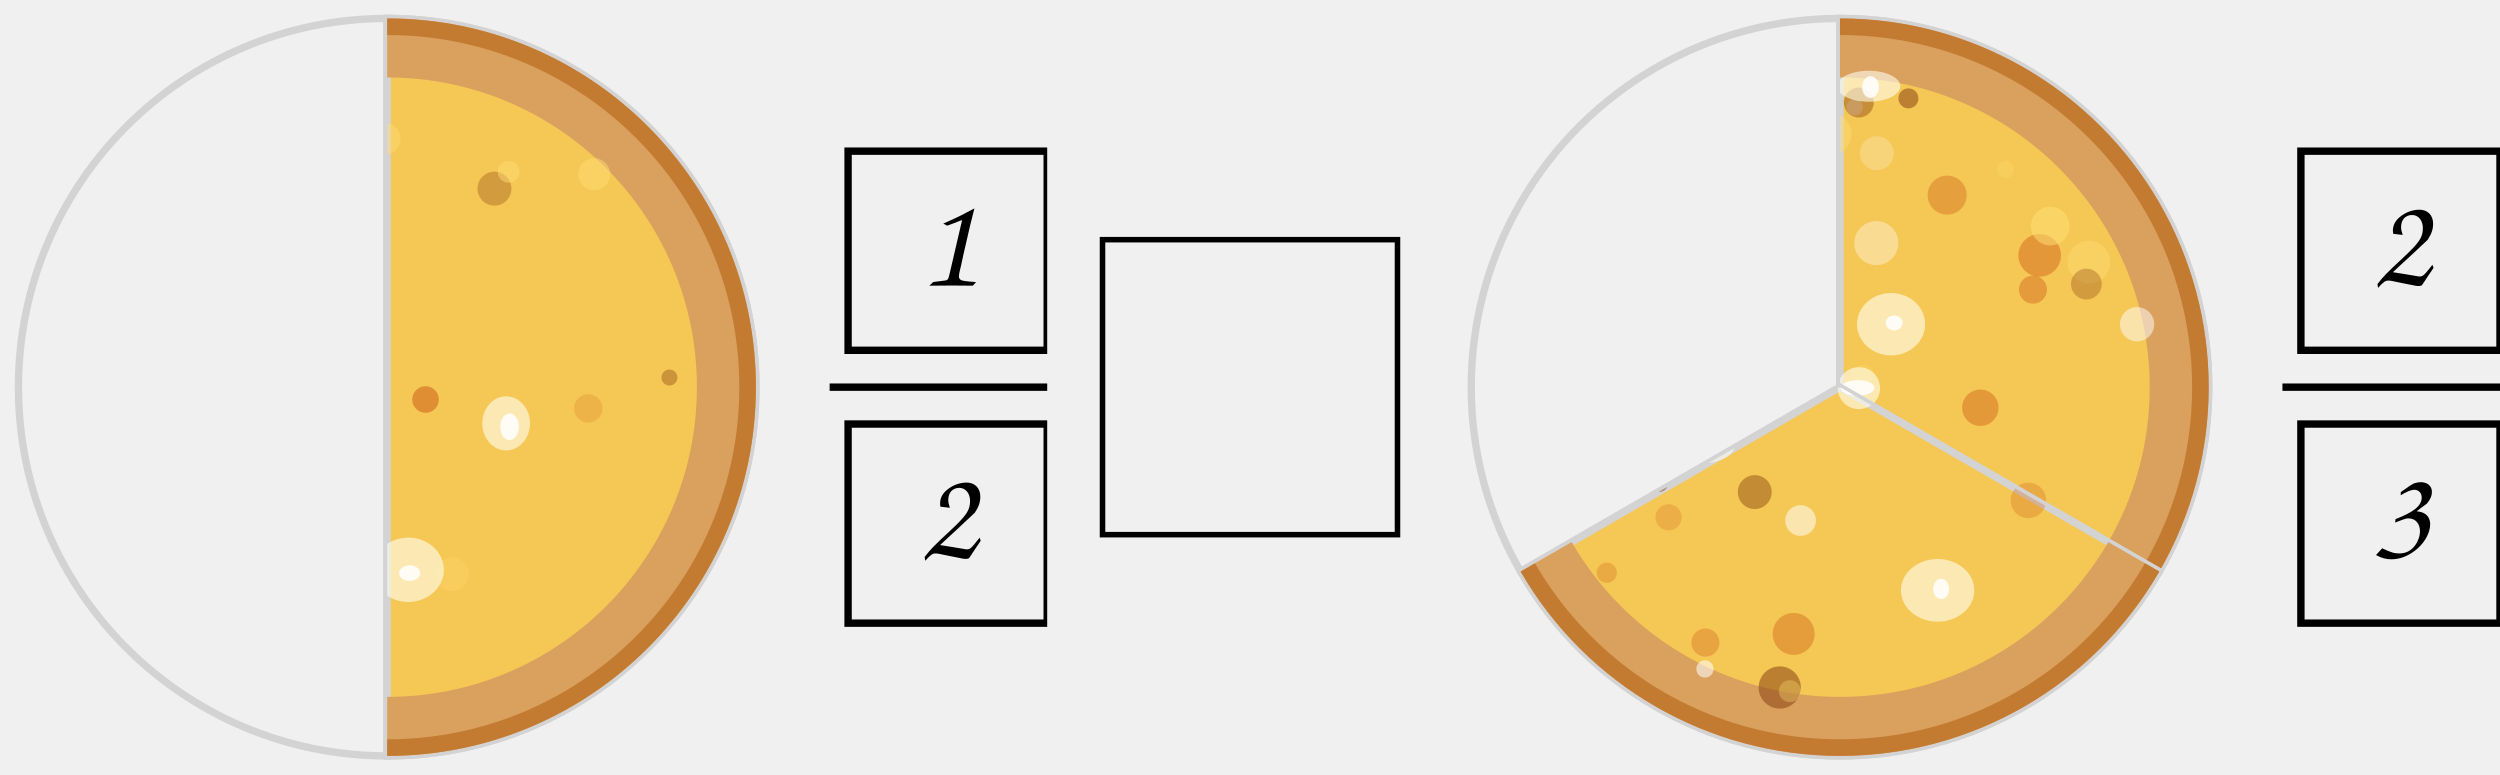
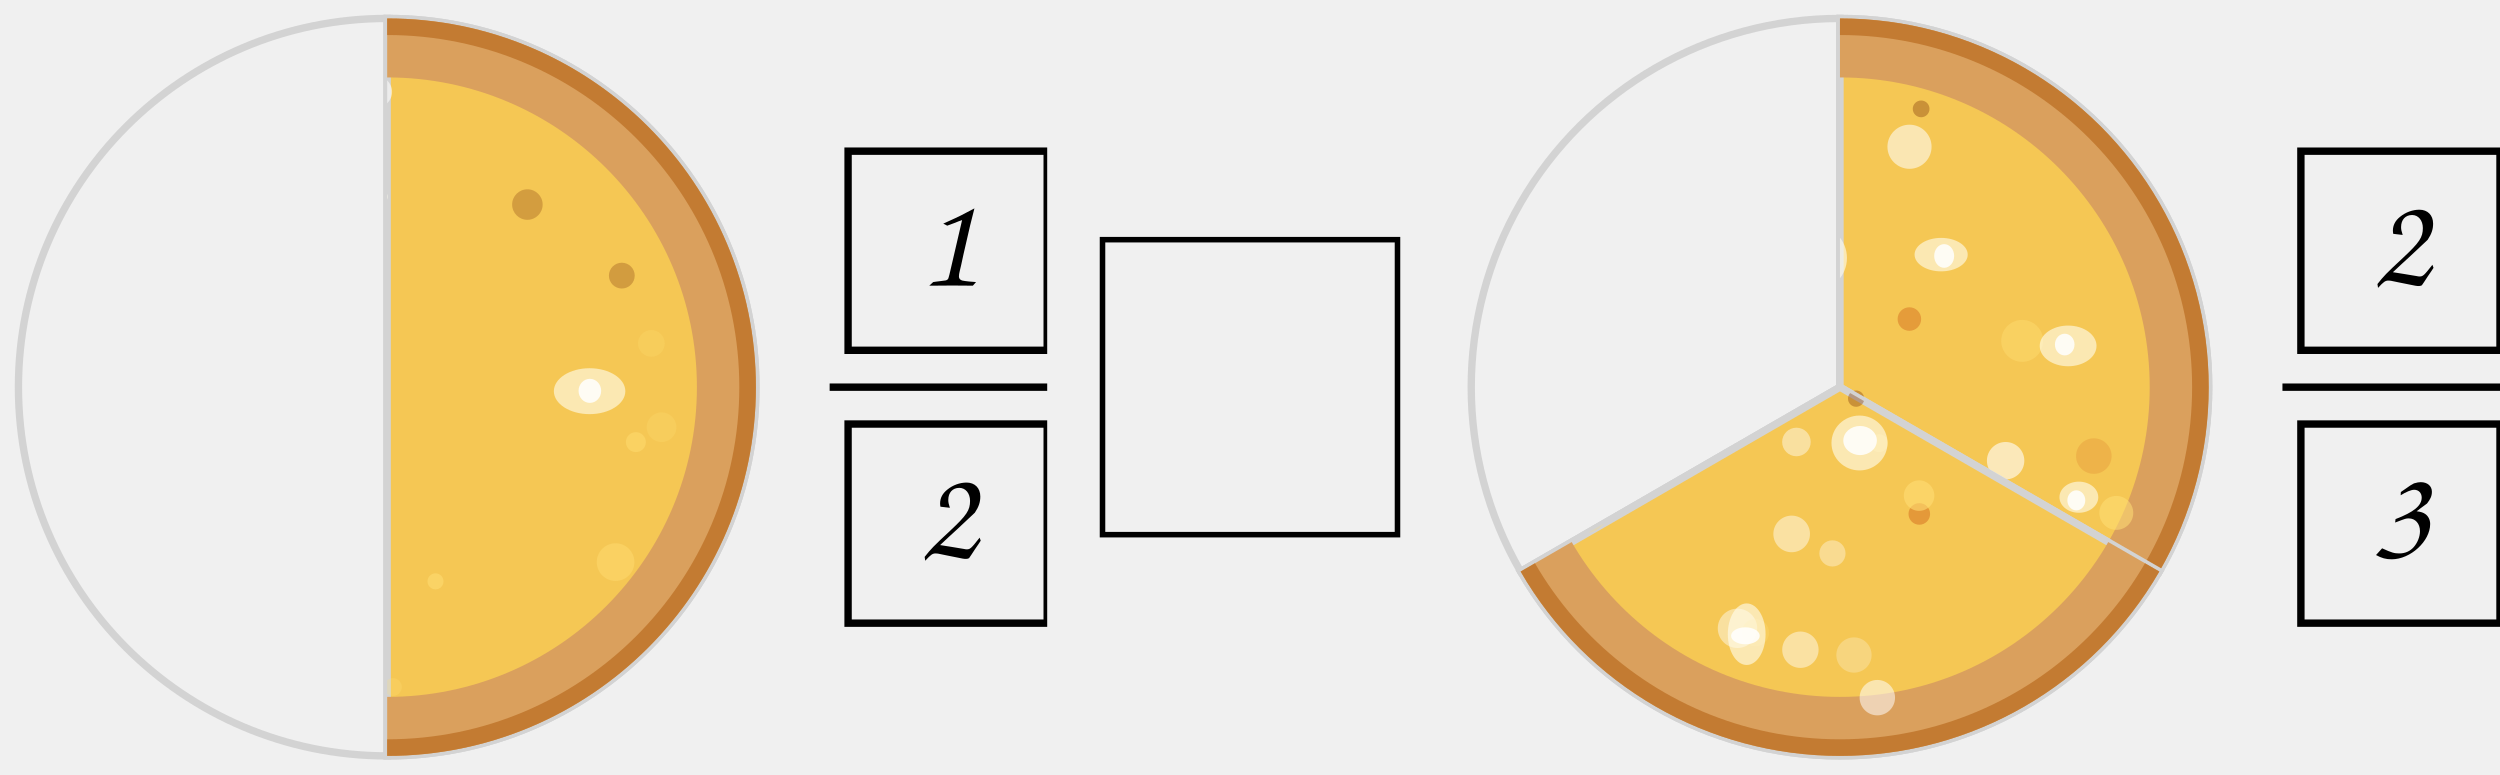
<svg xmlns="http://www.w3.org/2000/svg" xmlns:xlink="http://www.w3.org/1999/xlink" width="678.0" height="210.0">
  <svg x="0.0" y="0.0" width="284.0" height="210.0" viewBox="0 0 284.0 210">
    <defs>
-       <clipPath id="clip-4493756944-4494245968">
+       <clipPath id="clip-4494133776-4493779920">
        <path d="M105.0,105.0 L105.0,5.0 A100,100,0,0,1,105.0,205.0 Z" fill="none" />
      </clipPath>
    </defs>
    <g>
      <path d="M105.0,105.0 L105.0,5.0 A100,100,0,0,1,105.0,205.0 Z" fill="none" stroke="lightgray" stroke-width="2" />
      <path d="M105.0,105.0 L105.0,205.0 A100,100,0,0,1,105,5.0 Z" fill="none" stroke="lightgray" stroke-width="2" />
      <path d="M105.0,105.0 L105.0,5.0 A100,100,0,0,1,105.0,205.0 Z" fill="#F5C754" stroke="lightgray" stroke-width="2" />
-       <use xlink:href="#clip-4493756944-4494245968" />
-       <g clip-path="url(#clip-4493756944-4494245968)">
+       <use xlink:href="#clip-4494133776-4493779920" />
+       <g clip-path="url(#clip-4494133776-4493779920)">
        <circle cx="105.0" cy="105.0" r="92" stroke="#DAA05D" stroke-width="16" fill="none" />
        <circle cx="105.0" cy="105.0" r="98" stroke="#C37B32" stroke-width="5" fill="none" />
-         <circle cx="87.178" cy="160.728" r="5.503" fill="#FFFFFF" fill-opacity="0.541" />
-         <circle cx="181.547" cy="102.385" r="2.169" fill="#8B4513" fill-opacity="0.398" />
-         <circle cx="159.528" cy="110.751" r="3.859" fill="#D2691E" fill-opacity="0.22" />
-         <circle cx="161.15" cy="47.259" r="4.339" fill="#FFDE75" fill-opacity="0.483" />
-         <circle cx="122.583" cy="155.719" r="4.587" fill="#FFDE75" fill-opacity="0.267" />
-         <circle cx="115.403" cy="108.351" r="3.608" fill="#D2691E" fill-opacity="0.597" />
-         <circle cx="74.33" cy="35.543" r="4.661" fill="#FFFFFF" fill-opacity="0.447" />
-         <circle cx="52.165" cy="122.151" r="5.231" fill="#D2691E" fill-opacity="0.476" />
-         <circle cx="28.713" cy="75.296" r="2.835" fill="#8B4513" fill-opacity="0.349" />
-         <circle cx="134.097" cy="51.16" r="4.603" fill="#8B4513" fill-opacity="0.332" />
-         <circle cx="58.016" cy="86.672" r="2.571" fill="#FFFFFF" fill-opacity="0.544" />
-         <circle cx="35.615" cy="96.924" r="5.04" fill="#D2691E" fill-opacity="0.219" />
-         <circle cx="104.345" cy="37.64" r="4.279" fill="#FFDE75" fill-opacity="0.436" />
-         <circle cx="137.969" cy="46.59" r="2.97" fill="#FFDE75" fill-opacity="0.493" />
-         <circle cx="24.792" cy="113.131" r="4.829" fill="#8B4513" fill-opacity="0.419" />
-         <ellipse cx="137.261" cy="114.817" rx="6.474" ry="7.338" fill="#FFFDF0" fill-opacity="0.6" />
-         <ellipse cx="138.199" cy="115.737" rx="2.532" ry="3.619" fill="#FFFFFF" fill-opacity="0.85" />
-         <ellipse cx="71.518" cy="125.555" rx="5.47" ry="7.68" fill="#FFFDF0" fill-opacity="0.6" />
-         <ellipse cx="72.368" cy="125.508" rx="3.119" ry="3.125" fill="#FFFFFF" fill-opacity="0.85" />
-         <ellipse cx="110.729" cy="154.527" rx="9.636" ry="8.729" fill="#FFFDF0" fill-opacity="0.6" />
-         <ellipse cx="111.093" cy="155.434" rx="2.869" ry="2.119" fill="#FFFFFF" fill-opacity="0.85" />
+         <circle cx="176.647" cy="93.128" r="3.622" fill="#FFDE75" fill-opacity="0.229" />
+         <circle cx="118.109" cy="157.664" r="2.168" fill="#FFDE75" fill-opacity="0.521" />
+         <circle cx="179.415" cy="115.859" r="4.025" fill="#FFDE75" fill-opacity="0.234" />
+         <circle cx="92.562" cy="157.016" r="4.611" fill="#FFFFFF" fill-opacity="0.503" />
+         <circle cx="106.553" cy="186.322" r="2.422" fill="#FFDE75" fill-opacity="0.257" />
+         <circle cx="143.028" cy="55.476" r="4.139" fill="#8B4513" fill-opacity="0.324" />
+         <circle cx="76.412" cy="102.127" r="4.695" fill="#FFDE75" fill-opacity="0.275" />
+         <circle cx="166.946" cy="152.445" r="5.103" fill="#FFDE75" fill-opacity="0.45" />
+         <circle cx="96.038" cy="181.543" r="5.878" fill="#8B4513" fill-opacity="0.39" />
+         <circle cx="75.27" cy="53.806" r="3.694" fill="#8B4513" fill-opacity="0.483" />
+         <circle cx="168.638" cy="74.748" r="3.5" fill="#8B4513" fill-opacity="0.328" />
+         <circle cx="172.447" cy="119.903" r="2.708" fill="#FFDE75" fill-opacity="0.458" />
+         <circle cx="52.475" cy="160.355" r="4.562" fill="#FFFFFF" fill-opacity="0.258" />
+         <circle cx="102.059" cy="24.908" r="4.27" fill="#FFFFFF" fill-opacity="0.558" />
+         <circle cx="63.767" cy="160.233" r="3.091" fill="#8B4513" fill-opacity="0.28" />
+         <ellipse cx="95.482" cy="53.371" rx="9.706" ry="4.048" fill="#FFFDF0" fill-opacity="0.6" />
+         <ellipse cx="96.231" cy="54.249" rx="2.931" ry="3.28" fill="#FFFFFF" fill-opacity="0.85" />
+         <ellipse cx="159.899" cy="106.089" rx="9.693" ry="6.228" fill="#FFFDF0" fill-opacity="0.6" />
+         <ellipse cx="159.973" cy="106.001" rx="3.066" ry="3.266" fill="#FFFFFF" fill-opacity="0.85" />
+         <ellipse cx="28.575" cy="75.443" rx="8.533" ry="7.303" fill="#FFFDF0" fill-opacity="0.6" />
+         <ellipse cx="28.2" cy="76.417" rx="2.355" ry="2.597" fill="#FFFFFF" fill-opacity="0.85" />
      </g>
      <rect x="230.0" y="41.0" width="54.0" height="54.0" fill="none" stroke="black" stroke-width="2" />
      <rect x="230.0" y="115.0" width="54.0" height="54.0" fill="none" stroke="black" stroke-width="2" />
      <path d="M225.0,105.0 L289.0,105.0" stroke="black" stroke-width="2" />
      <text x="257.0" y="68.0" font-size="36" font-family="Comic Sans MS, Comic Sans, cursive" dominant-baseline="middle" fill="black" text-anchor="middle">1</text>
      <text x="257.0" y="142.0" font-size="36" font-family="Comic Sans MS, Comic Sans, cursive" dominant-baseline="middle" fill="black" text-anchor="middle">2</text>
    </g>
  </svg>
  <rect x="299.0" y="65.0" width="80" height="80" fill="none" stroke="black" stroke-width="1.5" />
  <svg x="394.0" y="0.0" width="284.0" height="210.0" viewBox="0 0 284.0 210">
    <defs>
-       <clipPath id="clip-4429322512-4494248912">
+       <clipPath id="clip-4429502736-4493782992">
        <path d="M105.0,105.0 L105.0,5.0 A100,100,0,0,1,191.603,155.0 Z" fill="none" />
      </clipPath>
-       <clipPath id="clip-4429322512-4494259536">
+       <clipPath id="clip-4429502736-4493784144">
        <path d="M105.0,105.0 L191.603,155.0 A100,100,0,0,1,18.397,155.0 Z" fill="none" />
      </clipPath>
    </defs>
    <g>
      <path d="M105.0,105.0 L105.0,5.0 A100,100,0,0,1,191.603,155.0 Z" fill="none" stroke="lightgray" stroke-width="2" />
      <path d="M105.0,105.0 L191.603,155.0 A100,100,0,0,1,18.397,155.0 Z" fill="none" stroke="lightgray" stroke-width="2" />
      <path d="M105.0,105.0 L18.397,155.0 A100,100,0,0,1,105,5.0 Z" fill="none" stroke="lightgray" stroke-width="2" />
      <path d="M105.0,105.0 L105.0,5.0 A100,100,0,0,1,191.603,155.0 Z" fill="#F5C754" stroke="lightgray" stroke-width="2" />
-       <use xlink:href="#clip-4429322512-4494248912" />
-       <g clip-path="url(#clip-4429322512-4494248912)">
+       <use xlink:href="#clip-4429502736-4493782992" />
+       <g clip-path="url(#clip-4429502736-4493782992)">
        <circle cx="105.0" cy="105.0" r="92" stroke="#DAA05D" stroke-width="16" fill="none" />
        <circle cx="105.0" cy="105.0" r="98" stroke="#C37B32" stroke-width="5" fill="none" />
-         <circle cx="102.505" cy="36.341" r="5.654" fill="#FFDE75" fill-opacity="0.436" />
-         <circle cx="149.908" cy="45.962" r="2.341" fill="#FFDE75" fill-opacity="0.249" />
-         <circle cx="41.756" cy="155.322" r="2.751" fill="#D2691E" fill-opacity="0.293" />
-         <circle cx="156.095" cy="135.711" r="4.822" fill="#D2691E" fill-opacity="0.306" />
-         <circle cx="123.562" cy="26.679" r="2.714" fill="#8B4513" fill-opacity="0.541" />
-         <circle cx="68.391" cy="181.418" r="2.348" fill="#FFFFFF" fill-opacity="0.56" />
-         <circle cx="114.987" cy="41.551" r="4.589" fill="#FFFFFF" fill-opacity="0.224" />
-         <circle cx="143.067" cy="110.574" r="4.939" fill="#D2691E" fill-opacity="0.488" />
-         <circle cx="56.088" cy="131.194" r="2.221" fill="#8B4513" fill-opacity="0.488" />
-         <circle cx="134.066" cy="52.918" r="5.292" fill="#D2691E" fill-opacity="0.42" />
-         <circle cx="88.666" cy="186.448" r="5.726" fill="#8B4513" fill-opacity="0.547" />
-         <circle cx="159.158" cy="69.256" r="5.774" fill="#D2691E" fill-opacity="0.514" />
-         <circle cx="92.443" cy="171.911" r="5.689" fill="#D2691E" fill-opacity="0.445" />
-         <circle cx="68.496" cy="174.272" r="3.817" fill="#D2691E" fill-opacity="0.36" />
-         <circle cx="185.581" cy="87.944" r="4.645" fill="#FFFFFF" fill-opacity="0.507" />
-         <circle cx="39.06" cy="132.693" r="5.763" fill="#8B4513" fill-opacity="0.279" />
-         <circle cx="91.417" cy="187.439" r="2.98" fill="#FFDE75" fill-opacity="0.324" />
-         <circle cx="108.99" cy="29.071" r="2.209" fill="#FFFFFF" fill-opacity="0.399" />
-         <circle cx="157.338" cy="78.544" r="3.809" fill="#D2691E" fill-opacity="0.468" />
-         <circle cx="111.314" cy="101.863" r="2.973" fill="#FFDE75" fill-opacity="0.262" />
-         <circle cx="25.584" cy="102.867" r="4.023" fill="#FFFFFF" fill-opacity="0.389" />
-         <circle cx="81.889" cy="133.457" r="4.598" fill="#8B4513" fill-opacity="0.462" />
-         <circle cx="172.525" cy="71.071" r="5.783" fill="#FFDE75" fill-opacity="0.447" />
-         <circle cx="110.106" cy="27.814" r="4.056" fill="#8B4513" fill-opacity="0.437" />
-         <circle cx="171.828" cy="77.041" r="4.176" fill="#8B4513" fill-opacity="0.332" />
-         <circle cx="162.042" cy="61.312" r="5.244" fill="#FFDE75" fill-opacity="0.535" />
-         <circle cx="114.858" cy="65.929" r="5.977" fill="#FFFFFF" fill-opacity="0.36" />
-         <circle cx="94.322" cy="141.162" r="4.168" fill="#FFFFFF" fill-opacity="0.533" />
-         <circle cx="88.567" cy="30.549" r="3.074" fill="#8B4513" fill-opacity="0.499" />
-         <circle cx="58.525" cy="140.29" r="3.552" fill="#D2691E" fill-opacity="0.256" />
-         <ellipse cx="92.235" cy="59.398" rx="9.753" ry="4.539" fill="#FFFDF0" fill-opacity="0.6" />
-         <ellipse cx="92.06" cy="59.725" rx="2.437" ry="2.364" fill="#FFFFFF" fill-opacity="0.85" />
-         <ellipse cx="66.75" cy="120.811" rx="9.692" ry="4.955" fill="#FFFDF0" fill-opacity="0.6" />
-         <ellipse cx="65.873" cy="120.396" rx="2.799" ry="3.583" fill="#FFFFFF" fill-opacity="0.85" />
-         <ellipse cx="118.861" cy="87.927" rx="9.241" ry="8.459" fill="#FFFDF0" fill-opacity="0.6" />
-         <ellipse cx="119.697" cy="87.576" rx="2.302" ry="2.036" fill="#FFFFFF" fill-opacity="0.85" />
-         <ellipse cx="112.809" cy="23.391" rx="8.557" ry="4.205" fill="#FFFDF0" fill-opacity="0.6" />
-         <ellipse cx="113.275" cy="23.614" rx="2.273" ry="2.955" fill="#FFFFFF" fill-opacity="0.85" />
-         <ellipse cx="131.484" cy="160.102" rx="9.955" ry="8.505" fill="#FFFDF0" fill-opacity="0.6" />
-         <ellipse cx="132.43" cy="159.727" rx="2.155" ry="2.773" fill="#FFFFFF" fill-opacity="0.85" />
-         <ellipse cx="110.141" cy="105.265" rx="5.739" ry="5.691" fill="#FFFDF0" fill-opacity="0.6" />
-         <ellipse cx="109.796" cy="105.195" rx="4.571" ry="2.106" fill="#FFFFFF" fill-opacity="0.85" />
+         <circle cx="62.785" cy="118.529" r="4.53" fill="#FFFFFF" fill-opacity="0.203" />
+         <circle cx="36.817" cy="133.544" r="4.346" fill="#FFFFFF" fill-opacity="0.214" />
+         <circle cx="37.626" cy="65.587" r="4.514" fill="#8B4513" fill-opacity="0.56" />
+         <circle cx="94.269" cy="176.207" r="4.932" fill="#FFFFFF" fill-opacity="0.458" />
+         <circle cx="123.859" cy="39.8" r="5.984" fill="#FFFFFF" fill-opacity="0.548" />
+         <circle cx="48.061" cy="93.27" r="5.613" fill="#FFDE75" fill-opacity="0.585" />
+         <circle cx="115.611" cy="120.184" r="2.422" fill="#FFDE75" fill-opacity="0.516" />
+         <circle cx="102.959" cy="150.086" r="3.552" fill="#FFFFFF" fill-opacity="0.359" />
+         <circle cx="36.355" cy="138.985" r="5.451" fill="#FFDE75" fill-opacity="0.26" />
+         <circle cx="76.192" cy="114.148" r="5.266" fill="#FFFFFF" fill-opacity="0.533" />
+         <circle cx="72.587" cy="86.598" r="5.564" fill="#8B4513" fill-opacity="0.448" />
+         <circle cx="92.911" cy="72.905" r="5.545" fill="#FFDE75" fill-opacity="0.401" />
+         <circle cx="126.515" cy="139.381" r="2.93" fill="#D2691E" fill-opacity="0.485" />
+         <circle cx="85.577" cy="36.895" r="5.888" fill="#D2691E" fill-opacity="0.257" />
+         <circle cx="123.824" cy="86.527" r="3.194" fill="#D2691E" fill-opacity="0.46" />
+         <circle cx="126.457" cy="134.409" r="4.136" fill="#FFDE75" fill-opacity="0.587" />
+         <circle cx="173.848" cy="123.688" r="4.822" fill="#D2691E" fill-opacity="0.205" />
+         <circle cx="154.416" cy="92.445" r="5.682" fill="#FFDE75" fill-opacity="0.424" />
+         <circle cx="77.202" cy="170.4" r="5.342" fill="#FFFFFF" fill-opacity="0.44" />
+         <circle cx="179.939" cy="139.098" r="4.599" fill="#FFDE75" fill-opacity="0.548" />
+         <circle cx="62.537" cy="45.287" r="3.867" fill="#FFFFFF" fill-opacity="0.304" />
+         <circle cx="82.036" cy="171.577" r="3.73" fill="#FFDE75" fill-opacity="0.295" />
+         <circle cx="115.132" cy="189.203" r="4.803" fill="#FFFFFF" fill-opacity="0.528" />
+         <circle cx="109.383" cy="108.113" r="2.21" fill="#8B4513" fill-opacity="0.412" />
+         <circle cx="127.011" cy="29.526" r="2.272" fill="#8B4513" fill-opacity="0.414" />
+         <circle cx="77.712" cy="108.446" r="3.49" fill="#FFDE75" fill-opacity="0.584" />
+         <circle cx="93.192" cy="119.863" r="3.872" fill="#FFFFFF" fill-opacity="0.439" />
+         <circle cx="149.923" cy="124.94" r="5.074" fill="#FFFFFF" fill-opacity="0.588" />
+         <circle cx="91.902" cy="144.801" r="4.965" fill="#FFFFFF" fill-opacity="0.458" />
+         <circle cx="108.798" cy="177.642" r="4.783" fill="#FFFFFF" fill-opacity="0.246" />
+         <ellipse cx="98.261" cy="69.964" rx="8.633" ry="8.794" fill="#FFFDF0" fill-opacity="0.6" />
+         <ellipse cx="98.377" cy="70.533" rx="3.378" ry="3.013" fill="#FFFFFF" fill-opacity="0.85" />
+         <ellipse cx="110.294" cy="120.141" rx="7.599" ry="7.441" fill="#FFFDF0" fill-opacity="0.6" />
+         <ellipse cx="110.454" cy="119.468" rx="4.552" ry="3.948" fill="#FFFFFF" fill-opacity="0.85" />
+         <ellipse cx="132.437" cy="69.054" rx="7.206" ry="4.538" fill="#FFFDF0" fill-opacity="0.6" />
+         <ellipse cx="133.257" cy="69.417" rx="2.709" ry="3.214" fill="#FFFFFF" fill-opacity="0.85" />
+         <ellipse cx="166.874" cy="93.812" rx="7.704" ry="5.517" fill="#FFFDF0" fill-opacity="0.6" />
+         <ellipse cx="165.951" cy="93.445" rx="2.659" ry="2.941" fill="#FFFFFF" fill-opacity="0.85" />
+         <ellipse cx="169.788" cy="134.842" rx="5.265" ry="4.22" fill="#FFFDF0" fill-opacity="0.6" />
+         <ellipse cx="169.098" cy="135.699" rx="2.431" ry="2.724" fill="#FFFFFF" fill-opacity="0.85" />
+         <ellipse cx="79.701" cy="171.995" rx="5.121" ry="8.348" fill="#FFFDF0" fill-opacity="0.6" />
+         <ellipse cx="79.353" cy="172.43" rx="3.887" ry="2.302" fill="#FFFFFF" fill-opacity="0.85" />
      </g>
      <path d="M105.0,105.0 L191.603,155.0 A100,100,0,0,1,18.397,155.0 Z" fill="#F5C754" stroke="lightgray" stroke-width="2" />
-       <use xlink:href="#clip-4429322512-4494259536" />
-       <g clip-path="url(#clip-4429322512-4494259536)">
+       <use xlink:href="#clip-4429502736-4493784144" />
+       <g clip-path="url(#clip-4429502736-4493784144)">
        <circle cx="105.0" cy="105.0" r="92" stroke="#DAA05D" stroke-width="16" fill="none" />
        <circle cx="105.0" cy="105.0" r="98" stroke="#C37B32" stroke-width="5" fill="none" />
-         <circle cx="102.505" cy="36.341" r="5.654" fill="#FFDE75" fill-opacity="0.436" />
-         <circle cx="149.908" cy="45.962" r="2.341" fill="#FFDE75" fill-opacity="0.249" />
-         <circle cx="41.756" cy="155.322" r="2.751" fill="#D2691E" fill-opacity="0.293" />
-         <circle cx="156.095" cy="135.711" r="4.822" fill="#D2691E" fill-opacity="0.306" />
-         <circle cx="123.562" cy="26.679" r="2.714" fill="#8B4513" fill-opacity="0.541" />
-         <circle cx="68.391" cy="181.418" r="2.348" fill="#FFFFFF" fill-opacity="0.56" />
-         <circle cx="114.987" cy="41.551" r="4.589" fill="#FFFFFF" fill-opacity="0.224" />
-         <circle cx="143.067" cy="110.574" r="4.939" fill="#D2691E" fill-opacity="0.488" />
-         <circle cx="56.088" cy="131.194" r="2.221" fill="#8B4513" fill-opacity="0.488" />
-         <circle cx="134.066" cy="52.918" r="5.292" fill="#D2691E" fill-opacity="0.42" />
-         <circle cx="88.666" cy="186.448" r="5.726" fill="#8B4513" fill-opacity="0.547" />
-         <circle cx="159.158" cy="69.256" r="5.774" fill="#D2691E" fill-opacity="0.514" />
-         <circle cx="92.443" cy="171.911" r="5.689" fill="#D2691E" fill-opacity="0.445" />
-         <circle cx="68.496" cy="174.272" r="3.817" fill="#D2691E" fill-opacity="0.36" />
-         <circle cx="185.581" cy="87.944" r="4.645" fill="#FFFFFF" fill-opacity="0.507" />
-         <circle cx="39.06" cy="132.693" r="5.763" fill="#8B4513" fill-opacity="0.279" />
-         <circle cx="91.417" cy="187.439" r="2.98" fill="#FFDE75" fill-opacity="0.324" />
-         <circle cx="108.99" cy="29.071" r="2.209" fill="#FFFFFF" fill-opacity="0.399" />
-         <circle cx="157.338" cy="78.544" r="3.809" fill="#D2691E" fill-opacity="0.468" />
-         <circle cx="111.314" cy="101.863" r="2.973" fill="#FFDE75" fill-opacity="0.262" />
-         <circle cx="25.584" cy="102.867" r="4.023" fill="#FFFFFF" fill-opacity="0.389" />
-         <circle cx="81.889" cy="133.457" r="4.598" fill="#8B4513" fill-opacity="0.462" />
-         <circle cx="172.525" cy="71.071" r="5.783" fill="#FFDE75" fill-opacity="0.447" />
-         <circle cx="110.106" cy="27.814" r="4.056" fill="#8B4513" fill-opacity="0.437" />
-         <circle cx="171.828" cy="77.041" r="4.176" fill="#8B4513" fill-opacity="0.332" />
-         <circle cx="162.042" cy="61.312" r="5.244" fill="#FFDE75" fill-opacity="0.535" />
-         <circle cx="114.858" cy="65.929" r="5.977" fill="#FFFFFF" fill-opacity="0.36" />
-         <circle cx="94.322" cy="141.162" r="4.168" fill="#FFFFFF" fill-opacity="0.533" />
-         <circle cx="88.567" cy="30.549" r="3.074" fill="#8B4513" fill-opacity="0.499" />
-         <circle cx="58.525" cy="140.29" r="3.552" fill="#D2691E" fill-opacity="0.256" />
-         <ellipse cx="92.235" cy="59.398" rx="9.753" ry="4.539" fill="#FFFDF0" fill-opacity="0.6" />
-         <ellipse cx="92.06" cy="59.725" rx="2.437" ry="2.364" fill="#FFFFFF" fill-opacity="0.85" />
-         <ellipse cx="66.75" cy="120.811" rx="9.692" ry="4.955" fill="#FFFDF0" fill-opacity="0.6" />
-         <ellipse cx="65.873" cy="120.396" rx="2.799" ry="3.583" fill="#FFFFFF" fill-opacity="0.85" />
-         <ellipse cx="118.861" cy="87.927" rx="9.241" ry="8.459" fill="#FFFDF0" fill-opacity="0.6" />
-         <ellipse cx="119.697" cy="87.576" rx="2.302" ry="2.036" fill="#FFFFFF" fill-opacity="0.85" />
-         <ellipse cx="112.809" cy="23.391" rx="8.557" ry="4.205" fill="#FFFDF0" fill-opacity="0.6" />
-         <ellipse cx="113.275" cy="23.614" rx="2.273" ry="2.955" fill="#FFFFFF" fill-opacity="0.85" />
-         <ellipse cx="131.484" cy="160.102" rx="9.955" ry="8.505" fill="#FFFDF0" fill-opacity="0.6" />
-         <ellipse cx="132.43" cy="159.727" rx="2.155" ry="2.773" fill="#FFFFFF" fill-opacity="0.85" />
-         <ellipse cx="110.141" cy="105.265" rx="5.739" ry="5.691" fill="#FFFDF0" fill-opacity="0.6" />
-         <ellipse cx="109.796" cy="105.195" rx="4.571" ry="2.106" fill="#FFFFFF" fill-opacity="0.85" />
+         <circle cx="62.785" cy="118.529" r="4.53" fill="#FFFFFF" fill-opacity="0.203" />
+         <circle cx="36.817" cy="133.544" r="4.346" fill="#FFFFFF" fill-opacity="0.214" />
+         <circle cx="37.626" cy="65.587" r="4.514" fill="#8B4513" fill-opacity="0.56" />
+         <circle cx="94.269" cy="176.207" r="4.932" fill="#FFFFFF" fill-opacity="0.458" />
+         <circle cx="123.859" cy="39.8" r="5.984" fill="#FFFFFF" fill-opacity="0.548" />
+         <circle cx="48.061" cy="93.27" r="5.613" fill="#FFDE75" fill-opacity="0.585" />
+         <circle cx="115.611" cy="120.184" r="2.422" fill="#FFDE75" fill-opacity="0.516" />
+         <circle cx="102.959" cy="150.086" r="3.552" fill="#FFFFFF" fill-opacity="0.359" />
+         <circle cx="36.355" cy="138.985" r="5.451" fill="#FFDE75" fill-opacity="0.26" />
+         <circle cx="76.192" cy="114.148" r="5.266" fill="#FFFFFF" fill-opacity="0.533" />
+         <circle cx="72.587" cy="86.598" r="5.564" fill="#8B4513" fill-opacity="0.448" />
+         <circle cx="92.911" cy="72.905" r="5.545" fill="#FFDE75" fill-opacity="0.401" />
+         <circle cx="126.515" cy="139.381" r="2.93" fill="#D2691E" fill-opacity="0.485" />
+         <circle cx="85.577" cy="36.895" r="5.888" fill="#D2691E" fill-opacity="0.257" />
+         <circle cx="123.824" cy="86.527" r="3.194" fill="#D2691E" fill-opacity="0.46" />
+         <circle cx="126.457" cy="134.409" r="4.136" fill="#FFDE75" fill-opacity="0.587" />
+         <circle cx="173.848" cy="123.688" r="4.822" fill="#D2691E" fill-opacity="0.205" />
+         <circle cx="154.416" cy="92.445" r="5.682" fill="#FFDE75" fill-opacity="0.424" />
+         <circle cx="77.202" cy="170.4" r="5.342" fill="#FFFFFF" fill-opacity="0.44" />
+         <circle cx="179.939" cy="139.098" r="4.599" fill="#FFDE75" fill-opacity="0.548" />
+         <circle cx="62.537" cy="45.287" r="3.867" fill="#FFFFFF" fill-opacity="0.304" />
+         <circle cx="82.036" cy="171.577" r="3.73" fill="#FFDE75" fill-opacity="0.295" />
+         <circle cx="115.132" cy="189.203" r="4.803" fill="#FFFFFF" fill-opacity="0.528" />
+         <circle cx="109.383" cy="108.113" r="2.21" fill="#8B4513" fill-opacity="0.412" />
+         <circle cx="127.011" cy="29.526" r="2.272" fill="#8B4513" fill-opacity="0.414" />
+         <circle cx="77.712" cy="108.446" r="3.49" fill="#FFDE75" fill-opacity="0.584" />
+         <circle cx="93.192" cy="119.863" r="3.872" fill="#FFFFFF" fill-opacity="0.439" />
+         <circle cx="149.923" cy="124.94" r="5.074" fill="#FFFFFF" fill-opacity="0.588" />
+         <circle cx="91.902" cy="144.801" r="4.965" fill="#FFFFFF" fill-opacity="0.458" />
+         <circle cx="108.798" cy="177.642" r="4.783" fill="#FFFFFF" fill-opacity="0.246" />
+         <ellipse cx="98.261" cy="69.964" rx="8.633" ry="8.794" fill="#FFFDF0" fill-opacity="0.6" />
+         <ellipse cx="98.377" cy="70.533" rx="3.378" ry="3.013" fill="#FFFFFF" fill-opacity="0.85" />
+         <ellipse cx="110.294" cy="120.141" rx="7.599" ry="7.441" fill="#FFFDF0" fill-opacity="0.6" />
+         <ellipse cx="110.454" cy="119.468" rx="4.552" ry="3.948" fill="#FFFFFF" fill-opacity="0.85" />
+         <ellipse cx="132.437" cy="69.054" rx="7.206" ry="4.538" fill="#FFFDF0" fill-opacity="0.6" />
+         <ellipse cx="133.257" cy="69.417" rx="2.709" ry="3.214" fill="#FFFFFF" fill-opacity="0.85" />
+         <ellipse cx="166.874" cy="93.812" rx="7.704" ry="5.517" fill="#FFFDF0" fill-opacity="0.6" />
+         <ellipse cx="165.951" cy="93.445" rx="2.659" ry="2.941" fill="#FFFFFF" fill-opacity="0.85" />
+         <ellipse cx="169.788" cy="134.842" rx="5.265" ry="4.22" fill="#FFFDF0" fill-opacity="0.6" />
+         <ellipse cx="169.098" cy="135.699" rx="2.431" ry="2.724" fill="#FFFFFF" fill-opacity="0.85" />
+         <ellipse cx="79.701" cy="171.995" rx="5.121" ry="8.348" fill="#FFFDF0" fill-opacity="0.6" />
+         <ellipse cx="79.353" cy="172.43" rx="3.887" ry="2.302" fill="#FFFFFF" fill-opacity="0.85" />
      </g>
      <rect x="230.0" y="41.0" width="54.0" height="54.0" fill="none" stroke="black" stroke-width="2" />
      <rect x="230.0" y="115.0" width="54.0" height="54.0" fill="none" stroke="black" stroke-width="2" />
      <path d="M225.0,105.0 L289.0,105.0" stroke="black" stroke-width="2" />
      <text x="257.0" y="68.0" font-size="36" font-family="Comic Sans MS, Comic Sans, cursive" dominant-baseline="middle" fill="black" text-anchor="middle">2</text>
      <text x="257.0" y="142.0" font-size="36" font-family="Comic Sans MS, Comic Sans, cursive" dominant-baseline="middle" fill="black" text-anchor="middle">3</text>
    </g>
  </svg>
</svg>
